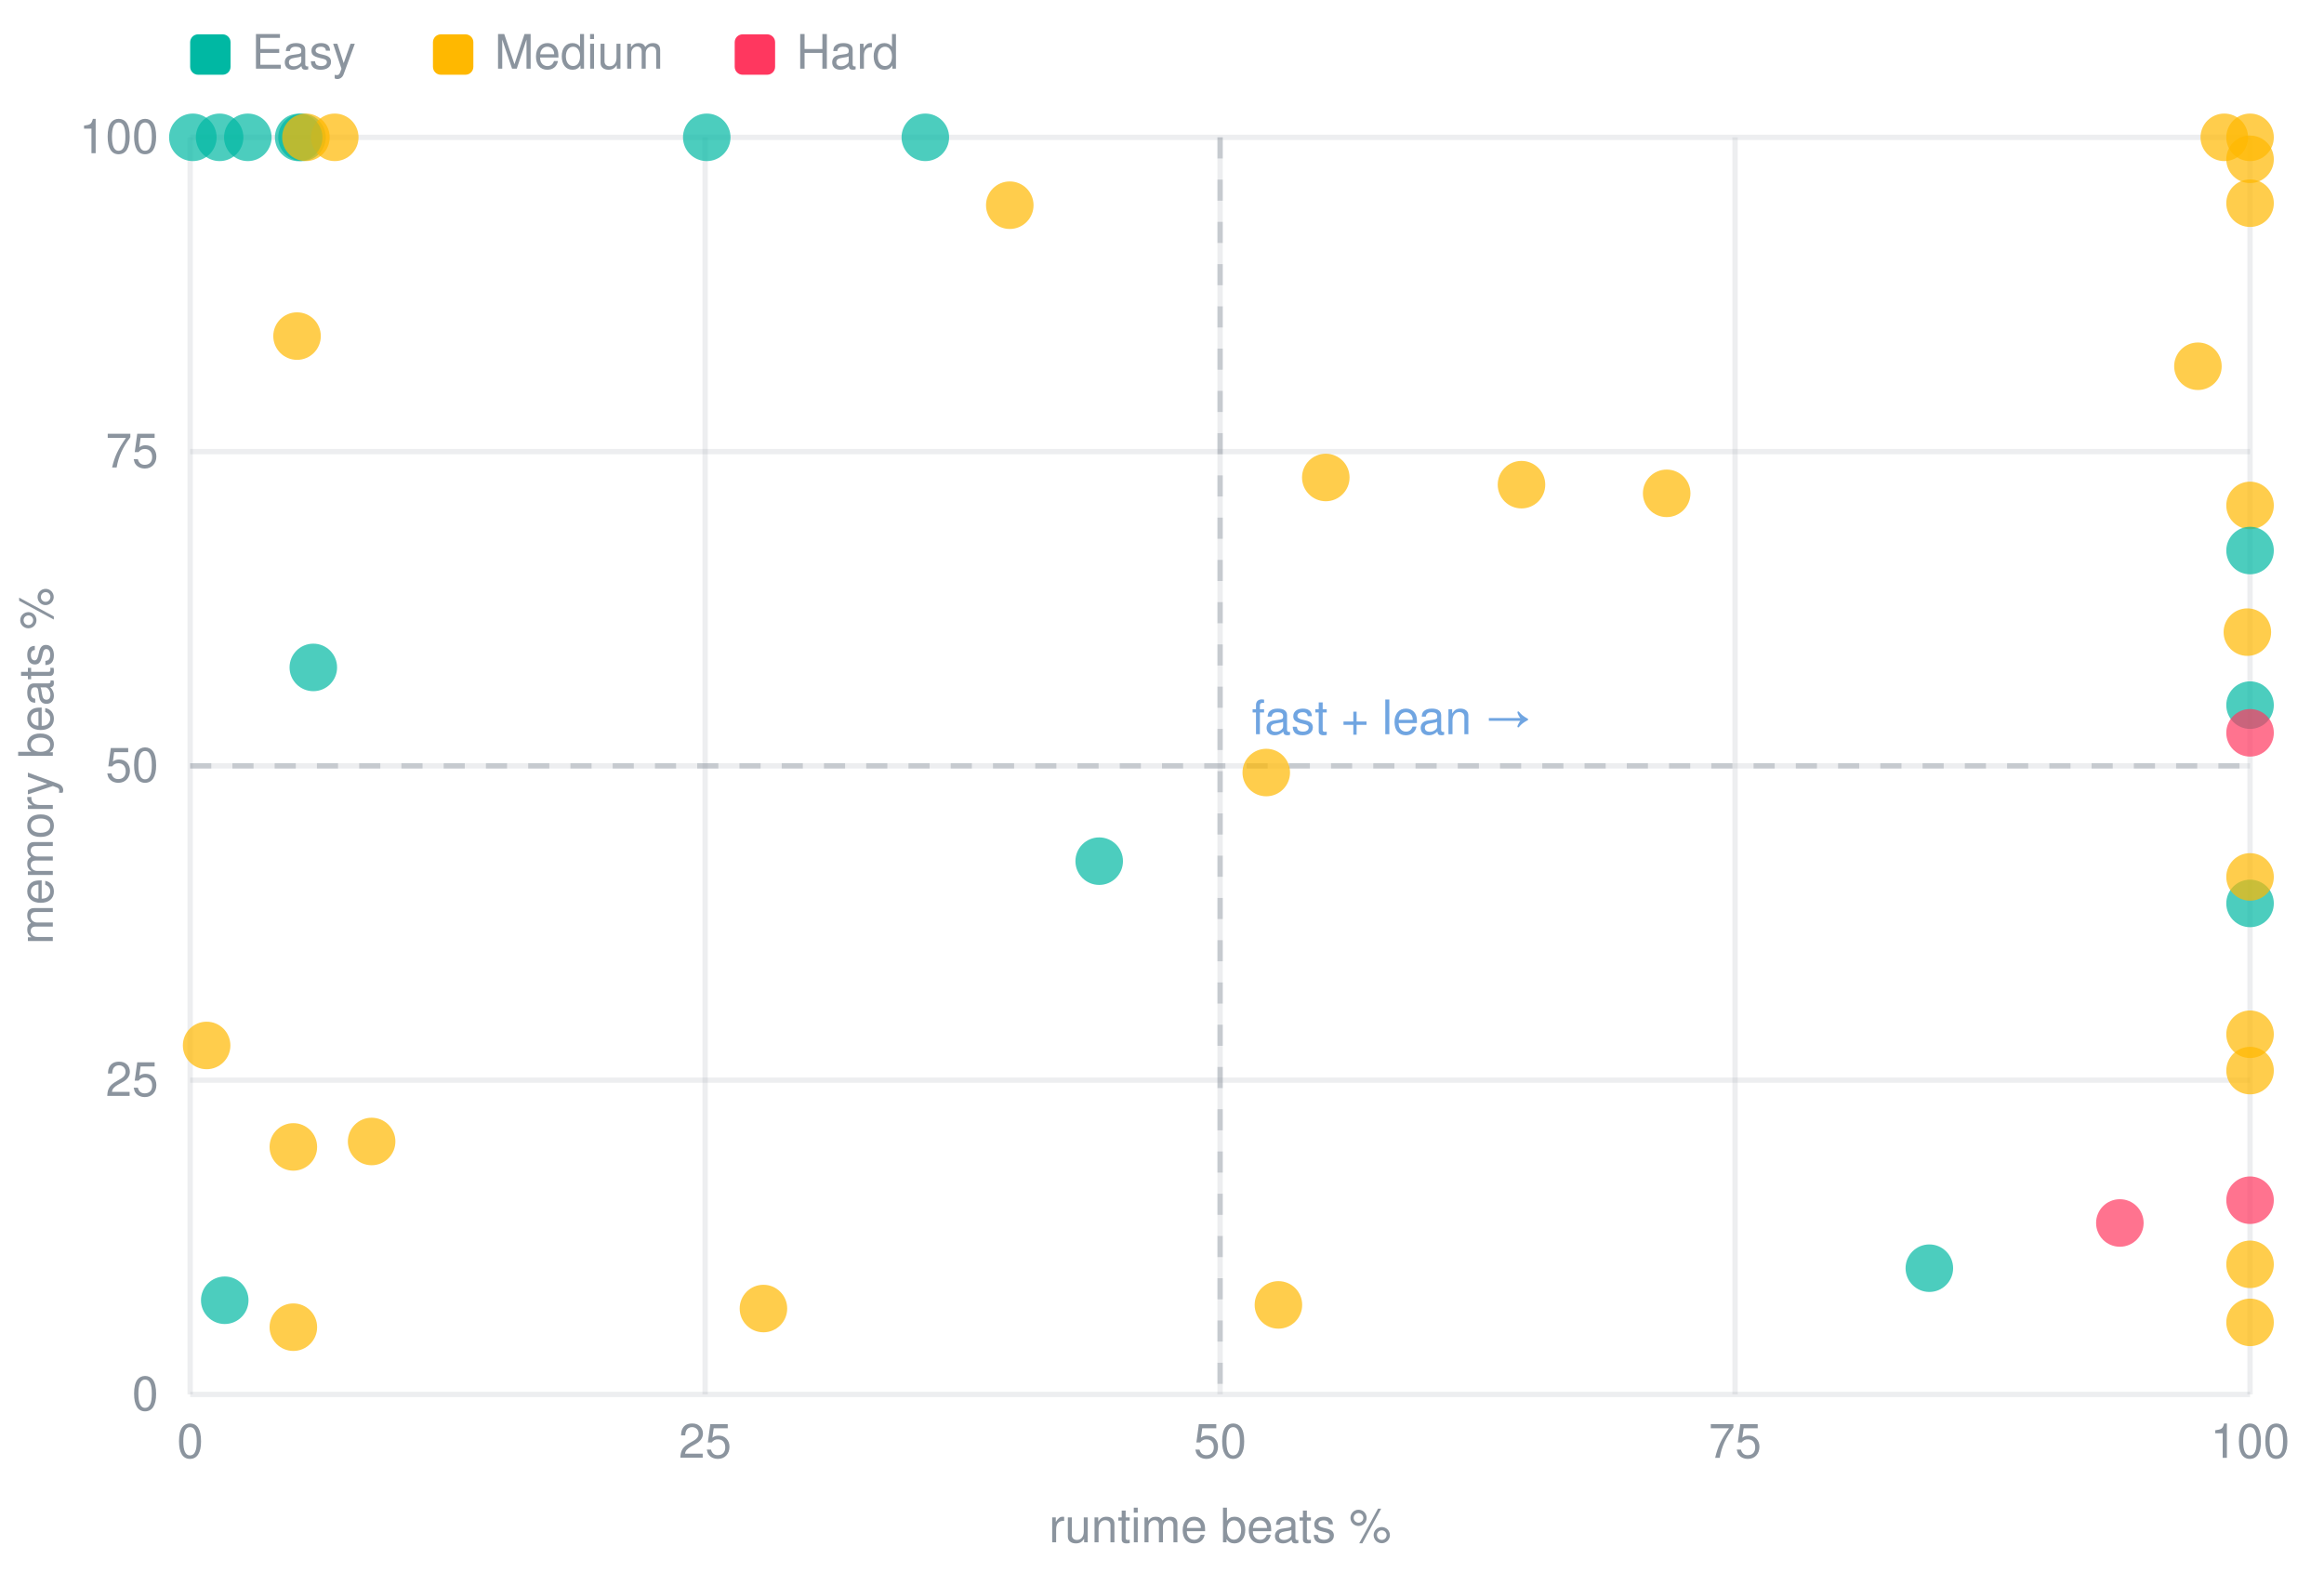
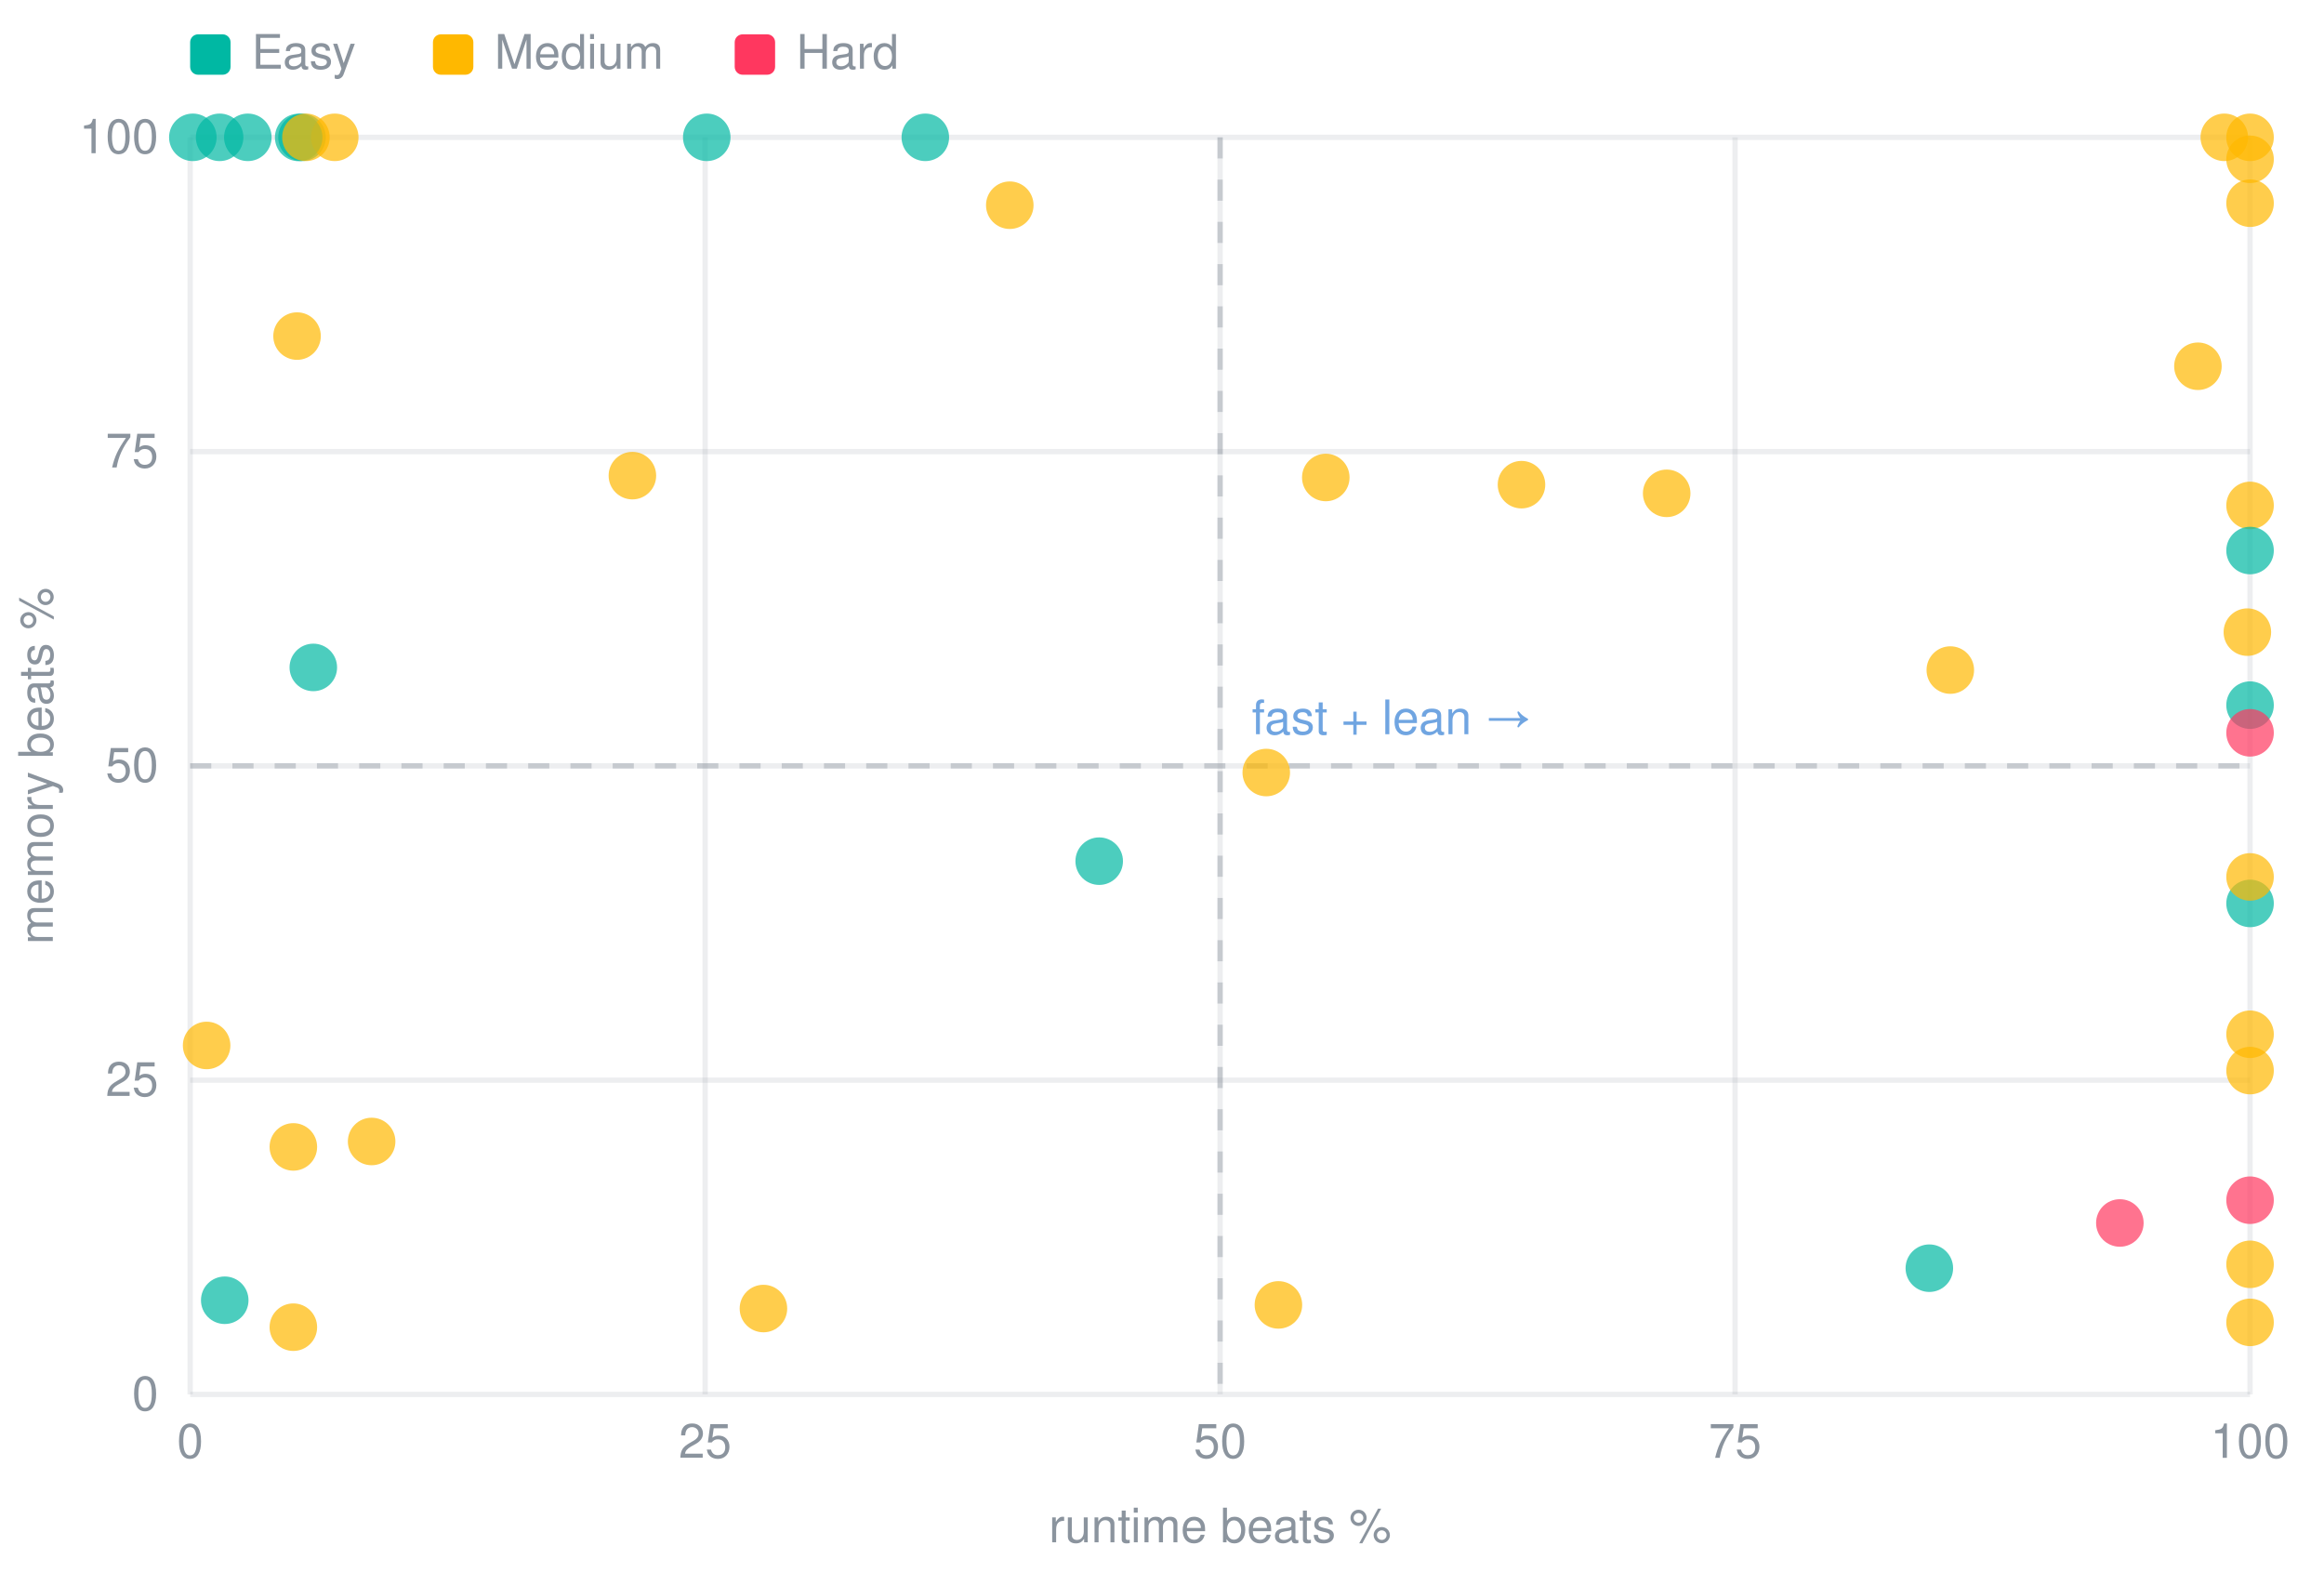
<svg xmlns="http://www.w3.org/2000/svg" viewBox="0 0 440 300" width="440" height="300" role="img" font-family="system-ui, -apple-system, Segoe UI, Helvetica, Arial, sans-serif">
  <line x1="36" y1="26" x2="36" y2="264" stroke="#8b949e" stroke-width="1" opacity="0.16" />
  <line x1="36" y1="264" x2="426" y2="264" stroke="#8b949e" stroke-width="1" opacity="0.16" />
  <text x="36" y="276" font-size="9" fill="#8b949e" text-anchor="middle" font-weight="normal" opacity="1">0</text>
  <text x="30" y="267" font-size="9" fill="#8b949e" text-anchor="end" font-weight="normal" opacity="1">0</text>
  <line x1="133.5" y1="26" x2="133.5" y2="264" stroke="#8b949e" stroke-width="1" opacity="0.16" />
  <line x1="36" y1="204.5" x2="426" y2="204.5" stroke="#8b949e" stroke-width="1" opacity="0.16" />
  <text x="133.5" y="276" font-size="9" fill="#8b949e" text-anchor="middle" font-weight="normal" opacity="1">25</text>
  <text x="30" y="207.5" font-size="9" fill="#8b949e" text-anchor="end" font-weight="normal" opacity="1">25</text>
  <line x1="231" y1="26" x2="231" y2="264" stroke="#8b949e" stroke-width="1" opacity="0.16" />
  <line x1="36" y1="145" x2="426" y2="145" stroke="#8b949e" stroke-width="1" opacity="0.16" />
  <text x="231" y="276" font-size="9" fill="#8b949e" text-anchor="middle" font-weight="normal" opacity="1">50</text>
  <text x="30" y="148" font-size="9" fill="#8b949e" text-anchor="end" font-weight="normal" opacity="1">50</text>
  <line x1="328.5" y1="26" x2="328.5" y2="264" stroke="#8b949e" stroke-width="1" opacity="0.16" />
  <line x1="36" y1="85.5" x2="426" y2="85.5" stroke="#8b949e" stroke-width="1" opacity="0.16" />
  <text x="328.5" y="276" font-size="9" fill="#8b949e" text-anchor="middle" font-weight="normal" opacity="1">75</text>
  <text x="30" y="88.5" font-size="9" fill="#8b949e" text-anchor="end" font-weight="normal" opacity="1">75</text>
  <line x1="426" y1="26" x2="426" y2="264" stroke="#8b949e" stroke-width="1" opacity="0.16" />
  <line x1="36" y1="26" x2="426" y2="26" stroke="#8b949e" stroke-width="1" opacity="0.16" />
  <text x="426" y="276" font-size="9" fill="#8b949e" text-anchor="middle" font-weight="normal" opacity="1">100</text>
  <text x="30" y="29" font-size="9" fill="#8b949e" text-anchor="end" font-weight="normal" opacity="1">100</text>
  <line x1="231" y1="26" x2="231" y2="264" stroke="#8b949e" stroke-width="1" opacity="0.4" stroke-dasharray="4 4" />
  <line x1="36" y1="145" x2="426" y2="145" stroke="#8b949e" stroke-width="1" opacity="0.4" stroke-dasharray="4 4" />
  <text x="237" y="139" font-size="9" fill="#4c8eda" text-anchor="start" font-weight="normal" opacity="0.8">fast + lean →</text>
  <circle cx="175.19" cy="26" r="4.5" fill="#00b8a3" opacity="0.7" />
  <circle cx="426" cy="227.23" r="4.5" fill="#ff375f" opacity="0.7" />
  <circle cx="425.49" cy="119.68" r="4.5" fill="#ffb800" opacity="0.7" />
  <circle cx="55.54" cy="251.27" r="4.5" fill="#ffb800" opacity="0.7" />
  <circle cx="39.12" cy="197.93" r="4.5" fill="#ffb800" opacity="0.7" />
  <circle cx="208.11" cy="163.04" r="4.5" fill="#00b8a3" opacity="0.7" />
  <circle cx="36.51" cy="26" r="4.5" fill="#00b8a3" opacity="0.7" />
  <circle cx="426" cy="195.81" r="4.5" fill="#ffb800" opacity="0.7" />
  <circle cx="426" cy="38.47" r="4.5" fill="#ffb800" opacity="0.7" />
  <circle cx="426" cy="250.36" r="4.5" fill="#ffb800" opacity="0.7" />
  <circle cx="426" cy="133.5" r="4.5" fill="#00b8a3" opacity="0.7" />
  <circle cx="426" cy="239.37" r="4.5" fill="#ffb800" opacity="0.7" />
  <circle cx="426" cy="30.16" r="4.5" fill="#ffb800" opacity="0.7" />
  <circle cx="426" cy="138.74" r="4.5" fill="#ff375f" opacity="0.7" />
  <circle cx="315.55" cy="93.4" r="4.5" fill="#ffb800" opacity="0.7" />
  <circle cx="416.13" cy="69.34" r="4.5" fill="#ffb800" opacity="0.7" />
  <circle cx="41.58" cy="26" r="4.5" fill="#00b8a3" opacity="0.7" />
  <circle cx="426" cy="202.69" r="4.5" fill="#ffb800" opacity="0.7" />
  <circle cx="288.06" cy="91.76" r="4.5" fill="#ffb800" opacity="0.7" />
  <circle cx="426" cy="171.04" r="4.5" fill="#00b8a3" opacity="0.7" />
  <circle cx="144.54" cy="247.74" r="4.5" fill="#ffb800" opacity="0.7" />
  <circle cx="426" cy="166.02" r="4.5" fill="#ffb800" opacity="0.7" />
  <circle cx="242.04" cy="247.05" r="4.5" fill="#ffb800" opacity="0.7" />
  <circle cx="57.18" cy="26" r="4.5" fill="#00b8a3" opacity="0.7" />
  <circle cx="401.35" cy="231.54" r="4.5" fill="#ff375f" opacity="0.7" />
  <circle cx="251.01" cy="90.4" r="4.5" fill="#ffb800" opacity="0.7" />
+   <circle cx="369.25" cy="126.86" r="4.5" fill="#ffb800" opacity="0.7" />
  <circle cx="63.38" cy="26" r="4.5" fill="#ffb800" opacity="0.7" />
  <circle cx="133.81" cy="26" r="4.5" fill="#00b8a3" opacity="0.7" />
  <circle cx="70.36" cy="216.11" r="4.5" fill="#ffb800" opacity="0.7" />
  <circle cx="365.28" cy="240.1" r="4.5" fill="#00b8a3" opacity="0.7" />
  <circle cx="426" cy="95.69" r="4.5" fill="#ffb800" opacity="0.7" />
  <circle cx="59.32" cy="126.36" r="4.5" fill="#00b8a3" opacity="0.7" />
  <circle cx="42.55" cy="246.17" r="4.5" fill="#00b8a3" opacity="0.7" />
+   <circle cx="119.73" cy="90.05" r="4.5" fill="#ffb800" opacity="0.7" />
  <circle cx="55.54" cy="217.14" r="4.5" fill="#ffb800" opacity="0.7" />
  <circle cx="56.55" cy="26.02" r="4.5" fill="#00b8a3" opacity="0.7" />
  <circle cx="239.74" cy="146.26" r="4.5" fill="#ffb800" opacity="0.7" />
  <circle cx="56.24" cy="63.63" r="4.5" fill="#ffb800" opacity="0.7" />
  <circle cx="57.92" cy="26" r="4.5" fill="#ffb800" opacity="0.7" />
  <circle cx="191.18" cy="38.85" r="4.5" fill="#ffb800" opacity="0.7" />
  <circle cx="426" cy="26" r="4.5" fill="#ffb800" opacity="0.7" />
  <circle cx="46.92" cy="26" r="4.5" fill="#00b8a3" opacity="0.7" />
  <circle cx="426" cy="104.23" r="4.5" fill="#00b8a3" opacity="0.7" />
  <circle cx="421.12" cy="26" r="4.5" fill="#ffb800" opacity="0.7" />
  <text x="231" y="292" font-size="9" fill="#8b949e" text-anchor="middle" font-weight="normal" opacity="1">runtime beats %</text>
  <g transform="translate(10 145) rotate(-90)">
    <text x="0" y="0" font-size="9" fill="#8b949e" text-anchor="middle" font-weight="normal" opacity="1">memory beats %</text>
  </g>
  <rect x="36" y="6.5" width="7.65" height="7.65" rx="1.5" fill="#00b8a3" opacity="1" />
  <text x="47.65" y="13" font-size="9" fill="#8b949e" text-anchor="start" font-weight="normal" opacity="1">Easy</text>
  <rect x="81.97" y="6.5" width="7.65" height="7.65" rx="1.5" fill="#ffb800" opacity="1" />
  <text x="93.62" y="13" font-size="9" fill="#8b949e" text-anchor="start" font-weight="normal" opacity="1">Medium</text>
  <rect x="139.1" y="6.5" width="7.65" height="7.65" rx="1.5" fill="#ff375f" opacity="1" />
  <text x="150.75" y="13" font-size="9" fill="#8b949e" text-anchor="start" font-weight="normal" opacity="1">Hard</text>
</svg>
